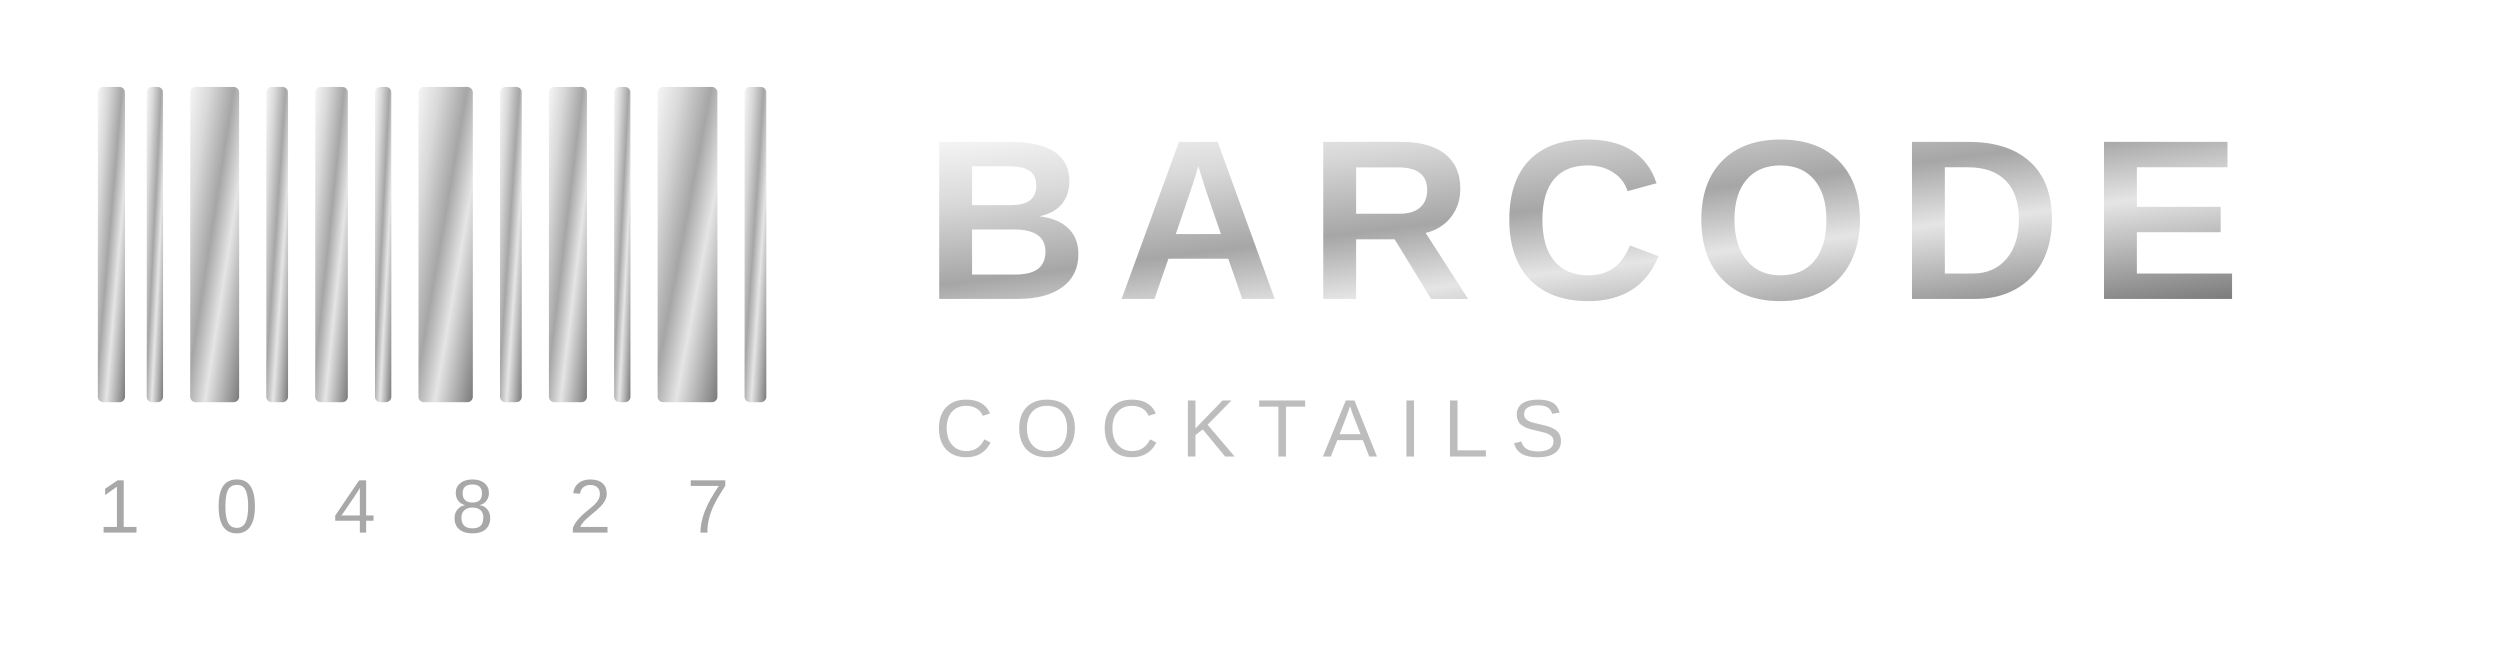
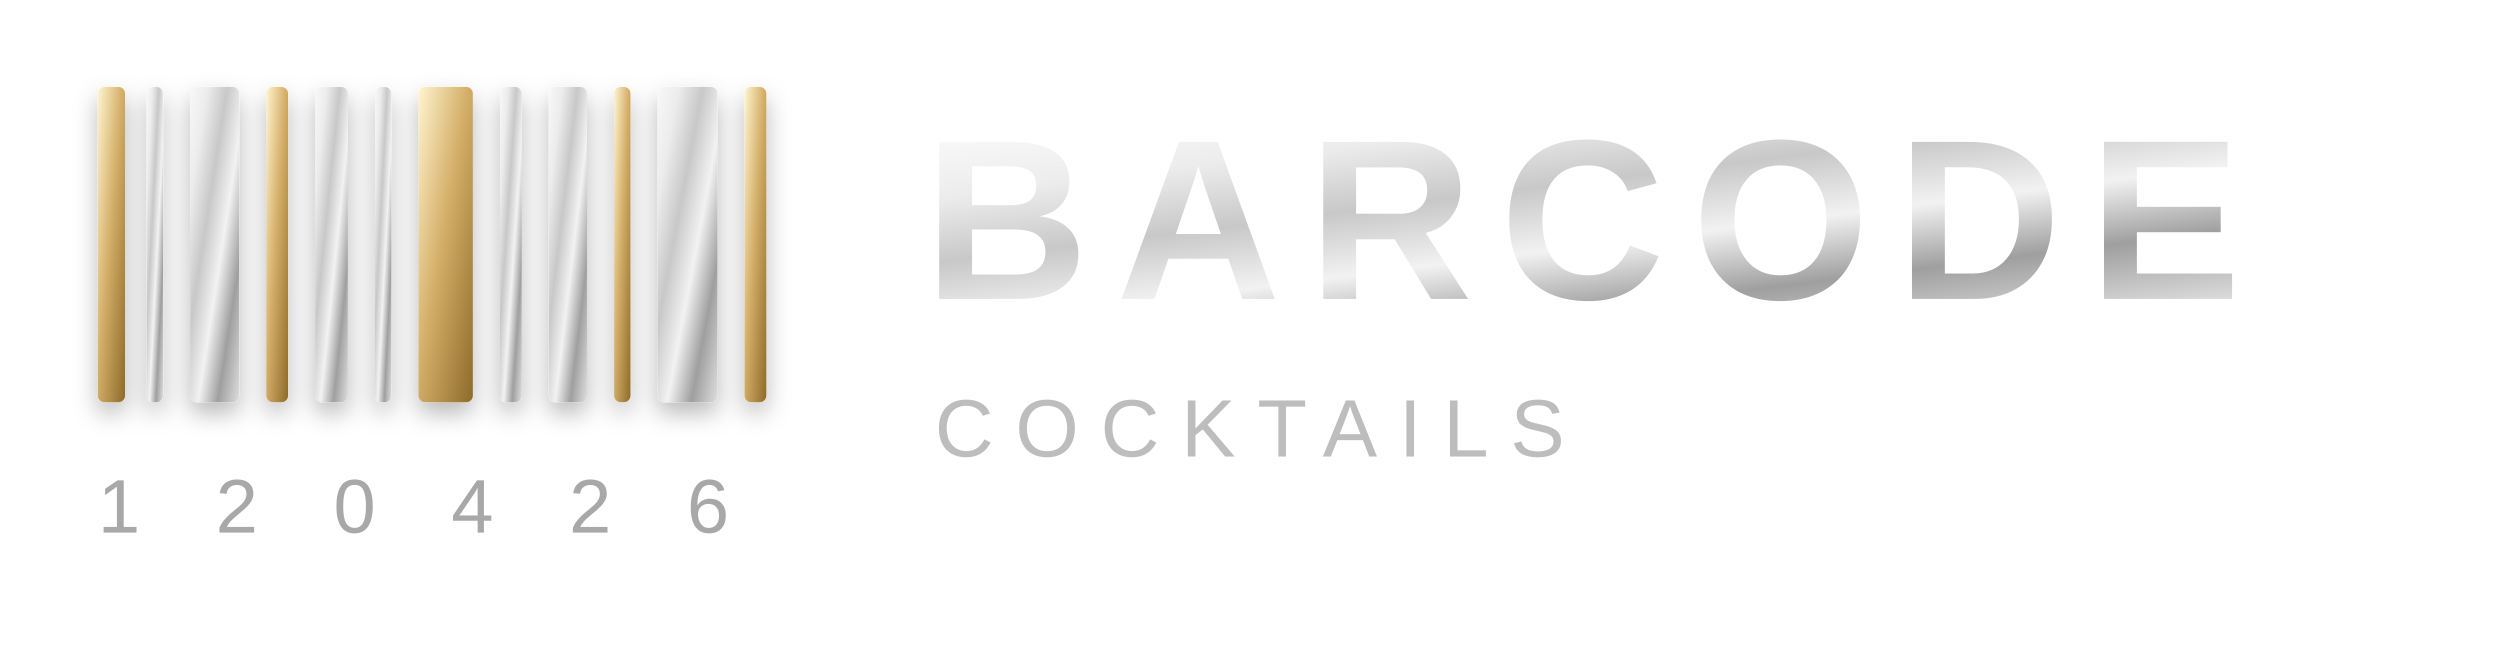
<svg xmlns="http://www.w3.org/2000/svg" width="460" height="120" viewBox="0 0 460 120" fill="none">
  <defs>
    <linearGradient id="silver" x1="0" y1="0" x2="1" y2="1">
-       <stop offset="0%" stop-color="#f5f5f5" />
-       <stop offset="20%" stop-color="#d9d9d9" />
-       <stop offset="45%" stop-color="#a6a6a6" />
-       <stop offset="65%" stop-color="#e5e5e5" />
-       <stop offset="100%" stop-color="#7a7a7a" />
+       <stop offset="0%" stop-color="#f8f8f8" />
+       <stop offset="18%" stop-color="#ececec" />
+       <stop offset="38%" stop-color="#c8c8c8" />
+       <stop offset="58%" stop-color="#f2f2f2" />
+       <stop offset="78%" stop-color="#9f9f9f" />
+       <stop offset="100%" stop-color="#dddddd" />
    </linearGradient>
+     <linearGradient id="goldGlow" x1="0" y1="0" x2="1" y2="1">
+       <stop offset="0%" stop-color="#fff4cf" />
+       <stop offset="45%" stop-color="#d5b06a" />
+       <stop offset="100%" stop-color="#8d6b28" />
+     </linearGradient>
+     <filter id="softShadow" x="-20%" y="-20%" width="140%" height="140%">
+       <feDropShadow dx="0" dy="2" stdDeviation="2.2" flood-color="#000000" flood-opacity="0.28" />
+     </filter>
  </defs>
  <rect width="460" height="120" fill="transparent" />
-   <g fill="url(#silver)">
-     <rect x="18" y="16" width="5" height="58" rx="1" />
-     <rect x="27" y="16" width="3" height="58" rx="1" />
-     <rect x="35" y="16" width="9" height="58" rx="1" />
-     <rect x="49" y="16" width="4" height="58" rx="1" />
-     <rect x="58" y="16" width="6" height="58" rx="1" />
-     <rect x="69" y="16" width="3" height="58" rx="1" />
-     <rect x="77" y="16" width="10" height="58" rx="1" />
-     <rect x="92" y="16" width="4" height="58" rx="1" />
-     <rect x="101" y="16" width="7" height="58" rx="1" />
-     <rect x="113" y="16" width="3" height="58" rx="1" />
-     <rect x="121" y="16" width="11" height="58" rx="1" />
-     <rect x="137" y="16" width="4" height="58" rx="1" />
+   <g filter="url(#softShadow)">
+     <rect x="18" y="16" width="5" height="58" rx="1.2" fill="url(#goldGlow)" />
+     <rect x="27" y="16" width="3" height="58" rx="1.2" fill="url(#silver)" />
+     <rect x="35" y="16" width="9" height="58" rx="1.2" fill="url(#silver)" />
+     <rect x="49" y="16" width="4" height="58" rx="1.2" fill="url(#goldGlow)" />
+     <rect x="58" y="16" width="6" height="58" rx="1.2" fill="url(#silver)" />
+     <rect x="69" y="16" width="3" height="58" rx="1.2" fill="url(#silver)" />
+     <rect x="77" y="16" width="10" height="58" rx="1.2" fill="url(#goldGlow)" />
+     <rect x="92" y="16" width="4" height="58" rx="1.2" fill="url(#silver)" />
+     <rect x="101" y="16" width="7" height="58" rx="1.2" fill="url(#silver)" />
+     <rect x="113" y="16" width="3" height="58" rx="1.2" fill="url(#goldGlow)" />
+     <rect x="121" y="16" width="11" height="58" rx="1.2" fill="url(#silver)" />
+     <rect x="137" y="16" width="4" height="58" rx="1.2" fill="url(#goldGlow)" />
  </g>
-   <text x="18" y="98" fill="#a8a8a8" font-family="Arial, Helvetica, sans-serif" font-size="14" letter-spacing="5">1 0 4 8 2 7</text>
+   <text x="18" y="98" fill="#a8a8a8" font-family="Arial, Helvetica, sans-serif" font-size="14" letter-spacing="5">1 2 0 4 2 6</text>
  <text x="170" y="55" fill="url(#silver)" font-family="Arial, Helvetica, sans-serif" font-size="42" font-weight="700" letter-spacing="5">BARCODE</text>
  <text x="172" y="84" fill="#bdbdbd" font-family="Arial, Helvetica, sans-serif" font-size="15" letter-spacing="4">COCKTAILS</text>
</svg>
